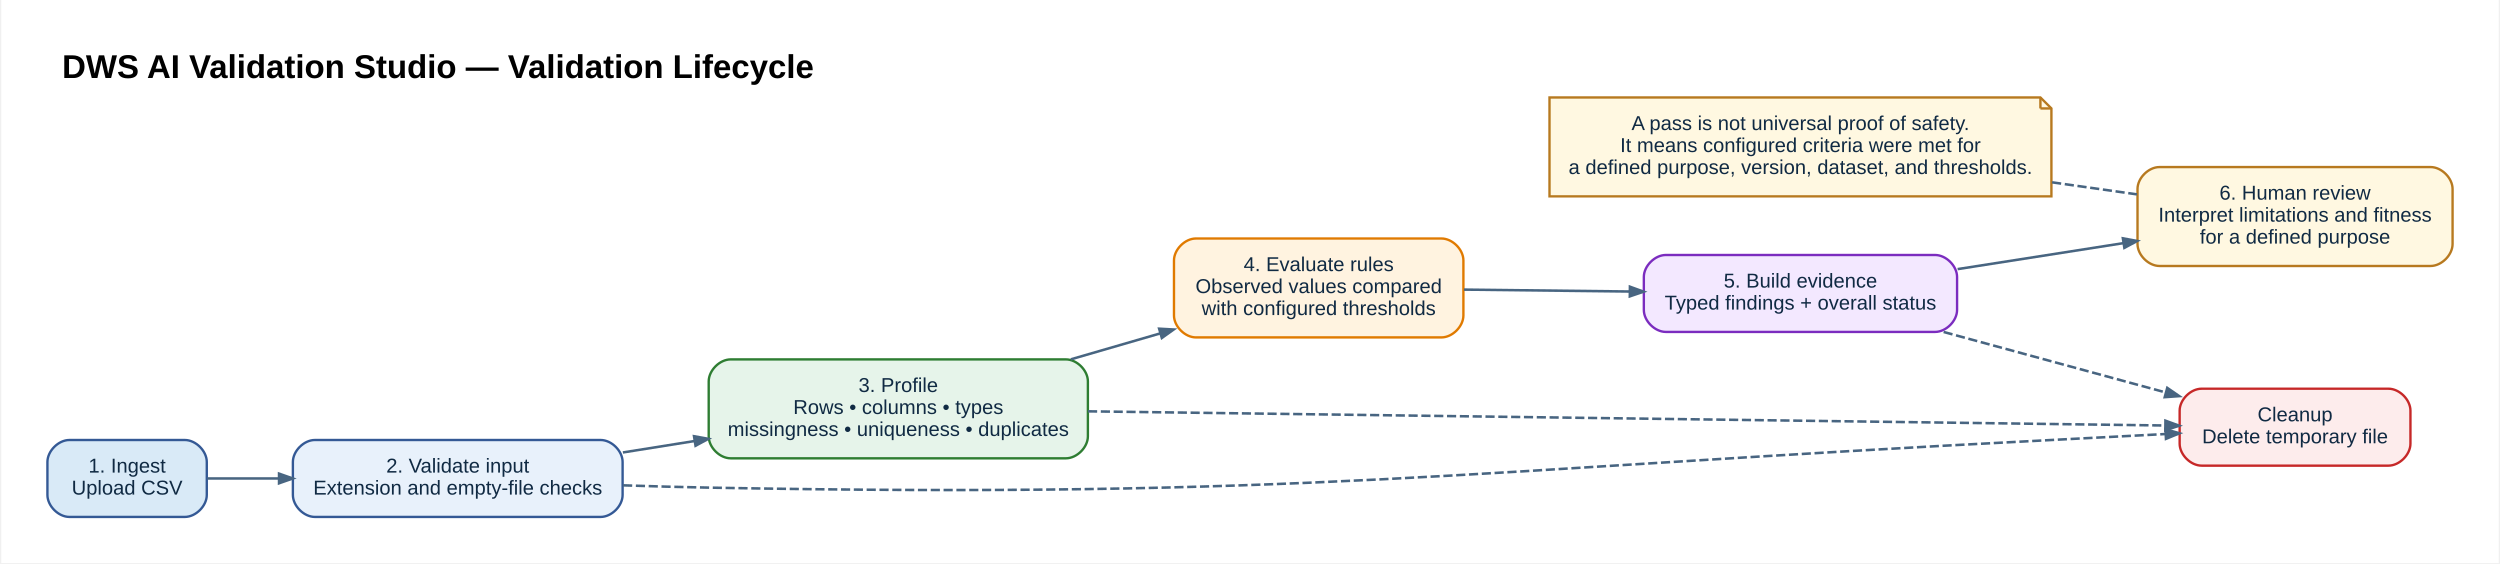
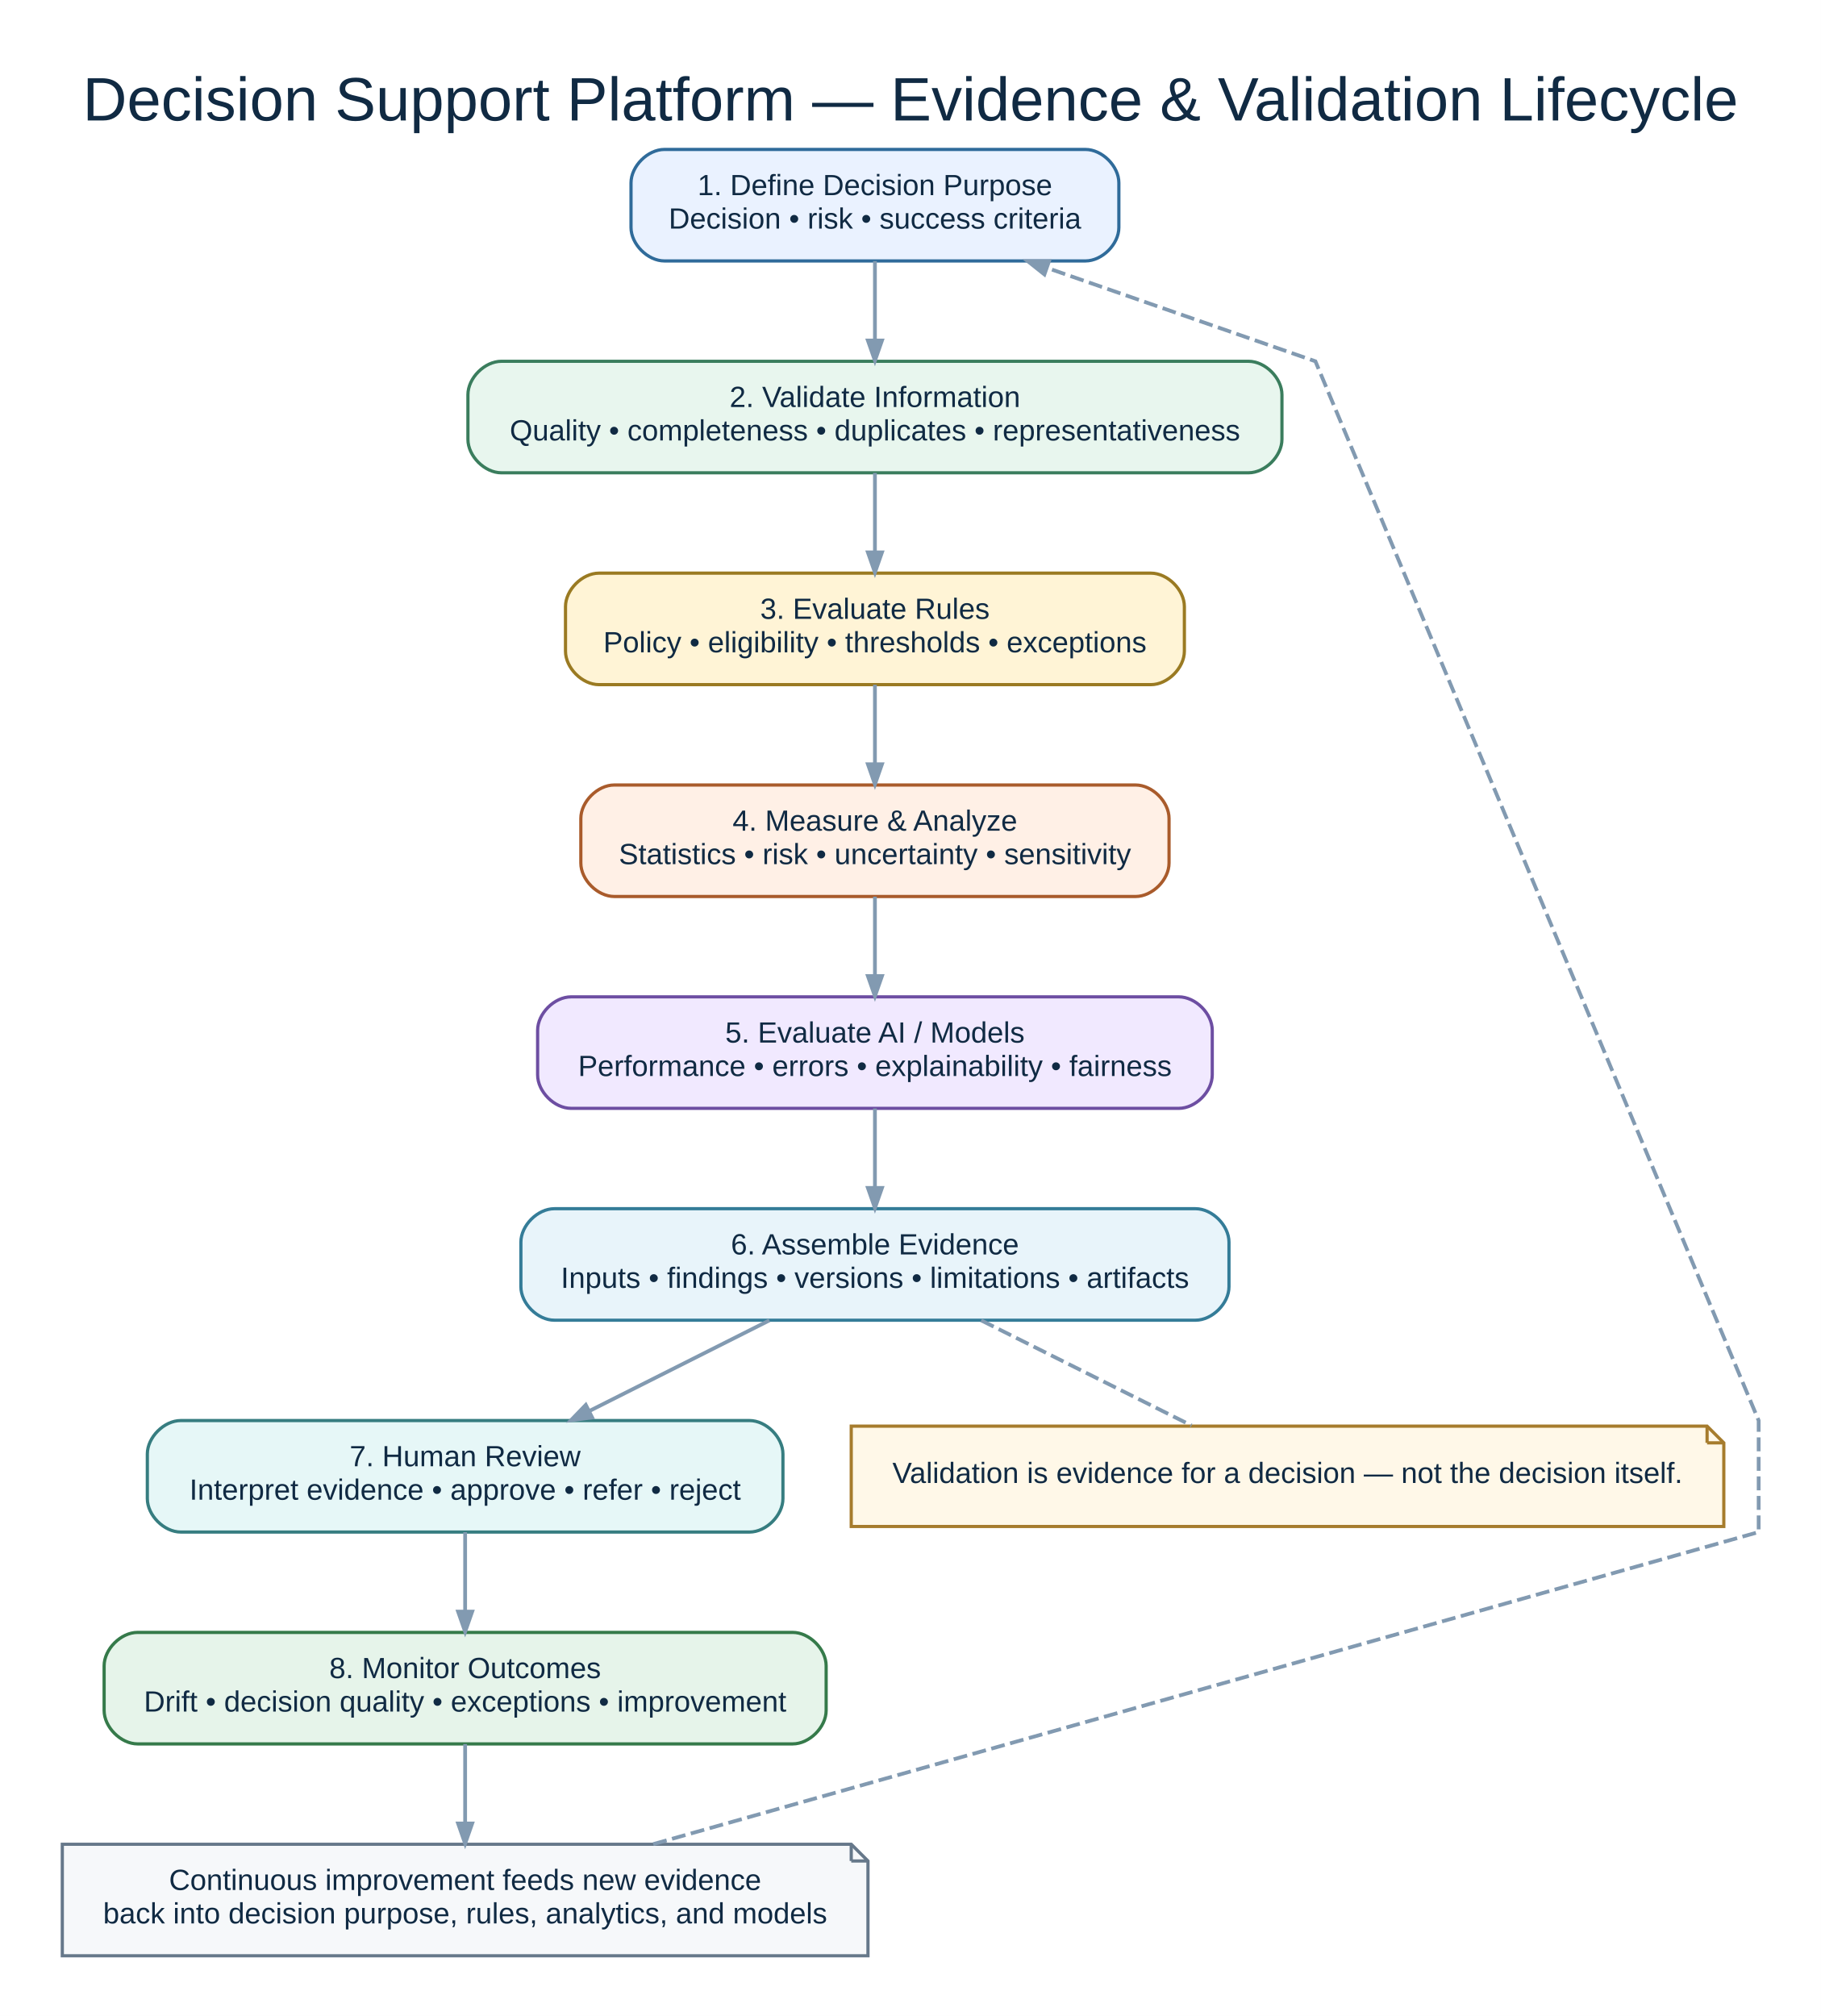
- <svg xmlns="http://www.w3.org/2000/svg" width="1363pt" height="307pt" viewBox="0.00 0.00 1363.40 307.40">
-   <g id="graph0" class="graph" transform="scale(1 1) rotate(0) translate(25.2 282.2)">
-     <polygon fill="white" stroke="transparent" points="-25.2,25.2 -25.2,-282.2 1338.2,-282.2 1338.2,25.2 -25.2,25.2" />
-     <text text-anchor="start" x="8" y="-239.6" font-family="Arial" font-weight="bold" font-size="18.00">DWS AI Validation Studio — Validation Lifecycle</text>
+ <svg xmlns="http://www.w3.org/2000/svg" width="653pt" height="723pt" viewBox="0.00 0.00 653.20 723.20">
+   <g id="graph0" class="graph" transform="scale(1 1) rotate(0) translate(21.6 701.6)">
+     <polygon fill="white" stroke="transparent" points="-21.6,21.6 -21.6,-701.6 631.6,-701.6 631.6,21.6 -21.6,21.6" />
+     <text text-anchor="middle" x="305" y="-658.4" font-family="Arial" font-size="22.00" fill="#102a43">Decision Support Platform — Evidence &amp; Validation Lifecycle</text>
    <g id="node1" class="node">
-       <path fill="#d9eaf7" stroke="#345995" stroke-width="1.3" d="M75,-42C75,-42 12,-42 12,-42 6,-42 0,-36 0,-30 0,-30 0,-12 0,-12 0,-6 6,0 12,0 12,0 75,0 75,0 81,0 87,-6 87,-12 87,-12 87,-30 87,-30 87,-36 81,-42 75,-42" />
-       <text text-anchor="middle" x="43.5" y="-24.2" font-family="Arial" font-size="11.00" fill="#102a43">1. Ingest</text>
-       <text text-anchor="middle" x="43.5" y="-12.2" font-family="Arial" font-size="11.00" fill="#102a43">Upload CSV</text>
+       <path fill="#eaf2ff" stroke="#2f6b9a" stroke-width="1.15" d="M367.75,-648C367.75,-648 216.75,-648 216.75,-648 210.75,-648 204.75,-642 204.75,-636 204.75,-636 204.75,-620 204.75,-620 204.75,-614 210.75,-608 216.75,-608 216.75,-608 367.75,-608 367.75,-608 373.75,-608 379.75,-614 379.75,-620 379.75,-620 379.75,-636 379.75,-636 379.75,-642 373.75,-648 367.75,-648" />
+       <text text-anchor="middle" x="292.25" y="-631.6" font-family="Arial" font-size="10.50" fill="#102a43">1. Define Decision Purpose</text>
+       <text text-anchor="middle" x="292.25" y="-619.6" font-family="Arial" font-size="10.50" fill="#102a43">Decision • risk • success criteria</text>
    </g>
    <g id="node2" class="node">
-       <path fill="#e8f1fb" stroke="#345995" stroke-width="1.3" d="M302,-42C302,-42 146,-42 146,-42 140,-42 134,-36 134,-30 134,-30 134,-12 134,-12 134,-6 140,0 146,0 146,0 302,0 302,0 308,0 314,-6 314,-12 314,-12 314,-30 314,-30 314,-36 308,-42 302,-42" />
-       <text text-anchor="middle" x="224" y="-24.2" font-family="Arial" font-size="11.00" fill="#102a43">2. Validate input</text>
-       <text text-anchor="middle" x="224" y="-12.2" font-family="Arial" font-size="11.00" fill="#102a43">Extension and empty-file checks</text>
+       <path fill="#e8f6ee" stroke="#3a7d5d" stroke-width="1.15" d="M426.25,-572C426.25,-572 158.25,-572 158.25,-572 152.25,-572 146.25,-566 146.25,-560 146.25,-560 146.25,-544 146.25,-544 146.25,-538 152.25,-532 158.25,-532 158.25,-532 426.25,-532 426.25,-532 432.25,-532 438.25,-538 438.25,-544 438.25,-544 438.25,-560 438.25,-560 438.25,-566 432.25,-572 426.25,-572" />
+       <text text-anchor="middle" x="292.25" y="-555.6" font-family="Arial" font-size="10.50" fill="#102a43">2. Validate Information</text>
+       <text text-anchor="middle" x="292.25" y="-543.6" font-family="Arial" font-size="10.50" fill="#102a43">Quality • completeness • duplicates • representativeness</text>
    </g>
    <g id="edge1" class="edge">
-       <path fill="none" stroke="#486581" stroke-width="1.4" d="M87.26,-21C99.18,-21 112.64,-21 126.33,-21" />
-       <polygon fill="#486581" stroke="#486581" stroke-width="1.4" points="126.45,-23.63 133.95,-21 126.45,-18.38 126.45,-23.63" />
+       <path fill="none" stroke="#829ab1" stroke-width="1.35" d="M292.25,-607.94C292.25,-599.29 292.25,-588.92 292.25,-579.52" />
+       <polygon fill="#829ab1" stroke="#829ab1" stroke-width="1.35" points="294.77,-579.45 292.25,-572.25 289.73,-579.45 294.77,-579.45" />
    </g>
    <g id="node3" class="node">
-       <path fill="#e6f4ea" stroke="#2e7d32" stroke-width="1.3" d="M556,-86C556,-86 373,-86 373,-86 367,-86 361,-80 361,-74 361,-74 361,-44 361,-44 361,-38 367,-32 373,-32 373,-32 556,-32 556,-32 562,-32 568,-38 568,-44 568,-44 568,-74 568,-74 568,-80 562,-86 556,-86" />
-       <text text-anchor="middle" x="464.5" y="-68.2" font-family="Arial" font-size="11.00" fill="#102a43">3. Profile</text>
-       <text text-anchor="middle" x="464.5" y="-56.2" font-family="Arial" font-size="11.00" fill="#102a43">Rows • columns • types</text>
-       <text text-anchor="middle" x="464.5" y="-44.2" font-family="Arial" font-size="11.00" fill="#102a43">missingness • uniqueness • duplicates</text>
+       <path fill="#fff4d6" stroke="#9a7a22" stroke-width="1.15" d="M391.25,-496C391.25,-496 193.25,-496 193.25,-496 187.25,-496 181.25,-490 181.25,-484 181.25,-484 181.25,-468 181.25,-468 181.25,-462 187.25,-456 193.25,-456 193.25,-456 391.25,-456 391.25,-456 397.25,-456 403.25,-462 403.25,-468 403.25,-468 403.25,-484 403.25,-484 403.25,-490 397.25,-496 391.25,-496" />
+       <text text-anchor="middle" x="292.25" y="-479.6" font-family="Arial" font-size="10.50" fill="#102a43">3. Evaluate Rules</text>
+       <text text-anchor="middle" x="292.25" y="-467.6" font-family="Arial" font-size="10.50" fill="#102a43">Policy • eligibility • thresholds • exceptions</text>
    </g>
    <g id="edge2" class="edge">
-       <path fill="none" stroke="#486581" stroke-width="1.4" d="M314.15,-35.2C326.87,-37.23 340.08,-39.33 353.14,-41.42" />
-       <polygon fill="#486581" stroke="#486581" stroke-width="1.4" points="352.99,-44.05 360.81,-42.64 353.82,-38.87 352.99,-44.05" />
+       <path fill="none" stroke="#829ab1" stroke-width="1.35" d="M292.25,-531.94C292.25,-523.29 292.25,-512.92 292.25,-503.52" />
+       <polygon fill="#829ab1" stroke="#829ab1" stroke-width="1.35" points="294.77,-503.45 292.25,-496.25 289.73,-503.45 294.77,-503.45" />
+     </g>
+     <g id="node4" class="node">
+       <path fill="#fff0e6" stroke="#a95b2b" stroke-width="1.15" d="M385.75,-420C385.75,-420 198.75,-420 198.75,-420 192.75,-420 186.75,-414 186.75,-408 186.75,-408 186.75,-392 186.75,-392 186.75,-386 192.75,-380 198.75,-380 198.75,-380 385.75,-380 385.75,-380 391.75,-380 397.75,-386 397.75,-392 397.75,-392 397.75,-408 397.75,-408 397.75,-414 391.75,-420 385.75,-420" />
+       <text text-anchor="middle" x="292.25" y="-403.6" font-family="Arial" font-size="10.50" fill="#102a43">4. Measure &amp; Analyze</text>
+       <text text-anchor="middle" x="292.25" y="-391.6" font-family="Arial" font-size="10.50" fill="#102a43">Statistics • risk • uncertainty • sensitivity</text>
+     </g>
+     <g id="edge3" class="edge">
+       <path fill="none" stroke="#829ab1" stroke-width="1.35" d="M292.25,-455.94C292.25,-447.29 292.25,-436.92 292.25,-427.52" />
+       <polygon fill="#829ab1" stroke="#829ab1" stroke-width="1.35" points="294.77,-427.45 292.25,-420.25 289.73,-427.45 294.77,-427.45" />
+     </g>
+     <g id="node5" class="node">
+       <path fill="#f1e9ff" stroke="#6d4ea2" stroke-width="1.15" d="M401.25,-344C401.25,-344 183.25,-344 183.25,-344 177.25,-344 171.25,-338 171.25,-332 171.25,-332 171.25,-316 171.25,-316 171.25,-310 177.25,-304 183.25,-304 183.25,-304 401.25,-304 401.25,-304 407.25,-304 413.25,-310 413.25,-316 413.25,-316 413.25,-332 413.25,-332 413.25,-338 407.25,-344 401.25,-344" />
+       <text text-anchor="middle" x="292.25" y="-327.6" font-family="Arial" font-size="10.50" fill="#102a43">5. Evaluate AI / Models</text>
+       <text text-anchor="middle" x="292.25" y="-315.6" font-family="Arial" font-size="10.50" fill="#102a43">Performance • errors • explainability • fairness</text>
+     </g>
+     <g id="edge4" class="edge">
+       <path fill="none" stroke="#829ab1" stroke-width="1.35" d="M292.25,-379.94C292.25,-371.29 292.25,-360.92 292.25,-351.52" />
+       <polygon fill="#829ab1" stroke="#829ab1" stroke-width="1.35" points="294.77,-351.45 292.25,-344.25 289.73,-351.45 294.77,-351.45" />
+     </g>
+     <g id="node6" class="node">
+       <path fill="#e8f4fa" stroke="#347c98" stroke-width="1.15" d="M407.25,-268C407.25,-268 177.25,-268 177.25,-268 171.25,-268 165.25,-262 165.25,-256 165.25,-256 165.25,-240 165.25,-240 165.25,-234 171.25,-228 177.25,-228 177.25,-228 407.25,-228 407.25,-228 413.25,-228 419.25,-234 419.25,-240 419.25,-240 419.25,-256 419.25,-256 419.25,-262 413.25,-268 407.25,-268" />
+       <text text-anchor="middle" x="292.25" y="-251.6" font-family="Arial" font-size="10.50" fill="#102a43">6. Assemble Evidence</text>
+       <text text-anchor="middle" x="292.25" y="-239.6" font-family="Arial" font-size="10.50" fill="#102a43">Inputs • findings • versions • limitations • artifacts</text>
+     </g>
+     <g id="edge5" class="edge">
+       <path fill="none" stroke="#829ab1" stroke-width="1.35" d="M292.25,-303.94C292.25,-295.29 292.25,-284.92 292.25,-275.52" />
+       <polygon fill="#829ab1" stroke="#829ab1" stroke-width="1.35" points="294.77,-275.45 292.25,-268.25 289.73,-275.45 294.77,-275.45" />
    </g>
    <g id="node7" class="node">
-       <path fill="#fdecec" stroke="#c62828" stroke-width="1.3" d="M1278,-70C1278,-70 1176,-70 1176,-70 1170,-70 1164,-64 1164,-58 1164,-58 1164,-40 1164,-40 1164,-34 1170,-28 1176,-28 1176,-28 1278,-28 1278,-28 1284,-28 1290,-34 1290,-40 1290,-40 1290,-58 1290,-58 1290,-64 1284,-70 1278,-70" />
-       <text text-anchor="middle" x="1227" y="-52.2" font-family="Arial" font-size="11.00" fill="#102a43">Cleanup</text>
-       <text text-anchor="middle" x="1227" y="-40.2" font-family="Arial" font-size="11.00" fill="#102a43">Delete temporary file</text>
+       <path fill="#e6f7f7" stroke="#367d80" stroke-width="1.15" d="M247.25,-192C247.25,-192 43.25,-192 43.25,-192 37.25,-192 31.25,-186 31.25,-180 31.25,-180 31.25,-164 31.25,-164 31.25,-158 37.25,-152 43.25,-152 43.25,-152 247.25,-152 247.25,-152 253.25,-152 259.25,-158 259.25,-164 259.25,-164 259.25,-180 259.25,-180 259.25,-186 253.25,-192 247.25,-192" />
+       <text text-anchor="middle" x="145.25" y="-175.6" font-family="Arial" font-size="10.50" fill="#102a43">7. Human Review</text>
+       <text text-anchor="middle" x="145.25" y="-163.6" font-family="Arial" font-size="10.50" fill="#102a43">Interpret evidence • approve • refer • reject</text>
    </g>
    <g id="edge6" class="edge">
-       <path fill="none" stroke="#486581" stroke-width="1.4" stroke-dasharray="5,2" d="M314.24,-17.25C329.82,-16.73 345.88,-16.28 361,-16 686.93,-10.01 768.44,-25.32 1094,-42 1114.22,-43.04 1136.18,-44.19 1156.28,-45.26" />
-       <polygon fill="#486581" stroke="#486581" stroke-width="1.4" points="1156.26,-47.88 1163.89,-45.66 1156.54,-42.64 1156.26,-47.88" />
+       <path fill="none" stroke="#829ab1" stroke-width="1.35" d="M254.39,-227.94C234.67,-218.01 210.42,-205.81 189.79,-195.42" />
+       <polygon fill="#829ab1" stroke="#829ab1" stroke-width="1.35" points="190.8,-193.11 183.23,-192.12 188.53,-197.61 190.8,-193.11" />
    </g>
-     <g id="node4" class="node">
-       <path fill="#fff3e0" stroke="#e07a00" stroke-width="1.3" d="M761,-152C761,-152 627,-152 627,-152 621,-152 615,-146 615,-140 615,-140 615,-110 615,-110 615,-104 621,-98 627,-98 627,-98 761,-98 761,-98 767,-98 773,-104 773,-110 773,-110 773,-140 773,-140 773,-146 767,-152 761,-152" />
-       <text text-anchor="middle" x="694" y="-134.2" font-family="Arial" font-size="11.00" fill="#102a43">4. Evaluate rules</text>
-       <text text-anchor="middle" x="694" y="-122.2" font-family="Arial" font-size="11.00" fill="#102a43">Observed values compared</text>
-       <text text-anchor="middle" x="694" y="-110.2" font-family="Arial" font-size="11.00" fill="#102a43">with configured thresholds</text>
+     <g id="node10" class="node">
+       <polygon fill="#fff8e8" stroke="#a67c2d" stroke-width="1.15" points="590.75,-190 283.75,-190 283.75,-154 596.75,-154 596.75,-184 590.75,-190" />
+       <polyline fill="none" stroke="#a67c2d" stroke-width="1.15" points="590.75,-190 590.75,-184 " />
+       <polyline fill="none" stroke="#a67c2d" stroke-width="1.15" points="596.75,-184 590.75,-184 " />
+       <text text-anchor="middle" x="440.25" y="-169.6" font-family="Arial" font-size="10.50" fill="#102a43">Validation is evidence for a decision — not the decision itself.</text>
    </g>
-     <g id="edge3" class="edge">
-       <path fill="none" stroke="#486581" stroke-width="1.4" d="M558.69,-86.04C574.86,-90.73 591.61,-95.59 607.57,-100.22" />
-       <polygon fill="#486581" stroke="#486581" stroke-width="1.4" points="606.9,-102.76 614.84,-102.32 608.37,-97.71 606.9,-102.76" />
+     <g id="edge10" class="edge">
+       <path fill="none" stroke="#829ab1" stroke-width="1.35" stroke-dasharray="5,2" d="M330.36,-227.94C353.66,-216.3 383.22,-201.52 405.81,-190.22" />
+     </g>
+     <g id="node8" class="node">
+       <path fill="#e6f4ea" stroke="#357a4a" stroke-width="1.15" d="M262.75,-116C262.75,-116 27.75,-116 27.75,-116 21.75,-116 15.75,-110 15.75,-104 15.75,-104 15.75,-88 15.75,-88 15.75,-82 21.75,-76 27.75,-76 27.75,-76 262.75,-76 262.75,-76 268.75,-76 274.75,-82 274.75,-88 274.75,-88 274.75,-104 274.75,-104 274.75,-110 268.75,-116 262.75,-116" />
+       <text text-anchor="middle" x="145.25" y="-99.6" font-family="Arial" font-size="10.50" fill="#102a43">8. Monitor Outcomes</text>
+       <text text-anchor="middle" x="145.25" y="-87.6" font-family="Arial" font-size="10.50" fill="#102a43">Drift • decision quality • exceptions • improvement</text>
    </g>
    <g id="edge7" class="edge">
-       <path fill="none" stroke="#486581" stroke-width="1.4" stroke-dasharray="5,2" d="M568.06,-57.65C725.08,-55.59 1021.01,-51.7 1155.86,-49.92" />
-       <polygon fill="#486581" stroke="#486581" stroke-width="1.4" points="1156.25,-52.54 1163.72,-49.82 1156.19,-47.29 1156.25,-52.54" />
+       <path fill="none" stroke="#829ab1" stroke-width="1.35" d="M145.25,-151.94C145.25,-143.29 145.25,-132.92 145.25,-123.52" />
+       <polygon fill="#829ab1" stroke="#829ab1" stroke-width="1.35" points="147.77,-123.45 145.25,-116.25 142.73,-123.45 147.77,-123.45" />
    </g>
-     <g id="node5" class="node">
-       <path fill="#f3e8ff" stroke="#7b2cbf" stroke-width="1.3" d="M1030.5,-143C1030.5,-143 883.5,-143 883.5,-143 877.5,-143 871.5,-137 871.5,-131 871.5,-131 871.5,-113 871.5,-113 871.5,-107 877.5,-101 883.5,-101 883.5,-101 1030.5,-101 1030.5,-101 1036.5,-101 1042.5,-107 1042.5,-113 1042.5,-113 1042.5,-131 1042.5,-131 1042.5,-137 1036.5,-143 1030.5,-143" />
-       <text text-anchor="middle" x="957" y="-125.2" font-family="Arial" font-size="11.00" fill="#102a43">5. Build evidence</text>
-       <text text-anchor="middle" x="957" y="-113.2" font-family="Arial" font-size="11.00" fill="#102a43">Typed findings + overall status</text>
-     </g>
-     <g id="edge4" class="edge">
-       <path fill="none" stroke="#486581" stroke-width="1.4" d="M773.31,-124.1C801.7,-123.77 834.04,-123.4 863.54,-123.06" />
-       <polygon fill="#486581" stroke="#486581" stroke-width="1.4" points="863.91,-125.68 871.38,-122.97 863.85,-120.43 863.91,-125.68" />
-     </g>
-     <g id="node6" class="node">
-       <path fill="#fff8e1" stroke="#b7791f" stroke-width="1.3" d="M1301,-191C1301,-191 1153,-191 1153,-191 1147,-191 1141,-185 1141,-179 1141,-179 1141,-149 1141,-149 1141,-143 1147,-137 1153,-137 1153,-137 1301,-137 1301,-137 1307,-137 1313,-143 1313,-149 1313,-149 1313,-179 1313,-179 1313,-185 1307,-191 1301,-191" />
-       <text text-anchor="middle" x="1227" y="-173.2" font-family="Arial" font-size="11.00" fill="#102a43">6. Human review</text>
-       <text text-anchor="middle" x="1227" y="-161.2" font-family="Arial" font-size="11.00" fill="#102a43">Interpret limitations and fitness</text>
-       <text text-anchor="middle" x="1227" y="-149.2" font-family="Arial" font-size="11.00" fill="#102a43">for a defined purpose</text>
-     </g>
-     <g id="edge5" class="edge">
-       <path fill="none" stroke="#486581" stroke-width="1.4" d="M1042.8,-135.29C1071.64,-139.81 1104.01,-144.88 1133.42,-149.49" />
-       <polygon fill="#486581" stroke="#486581" stroke-width="1.4" points="1133.02,-152.09 1140.83,-150.65 1133.83,-146.9 1133.02,-152.09" />
+     <g id="node9" class="node">
+       <polygon fill="#f6f8fa" stroke="#66788a" stroke-width="1.15" points="283.75,-40 0.75,-40 0.75,0 289.75,0 289.75,-34 283.75,-40" />
+       <polyline fill="none" stroke="#66788a" stroke-width="1.15" points="283.75,-40 283.75,-34 " />
+       <polyline fill="none" stroke="#66788a" stroke-width="1.15" points="289.75,-34 283.75,-34 " />
+       <text text-anchor="middle" x="145.25" y="-23.6" font-family="Arial" font-size="10.50" fill="#102a43">Continuous improvement feeds new evidence</text>
+       <text text-anchor="middle" x="145.25" y="-11.6" font-family="Arial" font-size="10.50" fill="#102a43">back into decision purpose, rules, analytics, and models</text>
    </g>
    <g id="edge8" class="edge">
-       <path fill="none" stroke="#486581" stroke-width="1.4" stroke-dasharray="5,2" d="M1035.16,-100.98C1073.43,-90.56 1119.29,-78.07 1156.47,-67.94" />
-       <polygon fill="#486581" stroke="#486581" stroke-width="1.4" points="1157.24,-70.45 1163.78,-65.95 1155.86,-65.39 1157.24,-70.45" />
-     </g>
-     <g id="node8" class="node">
-       <polygon fill="#fff8e1" stroke="#b7791f" stroke-width="1.3" points="1088,-229 820,-229 820,-175 1094,-175 1094,-223 1088,-229" />
-       <polyline fill="none" stroke="#b7791f" stroke-width="1.3" points="1088,-229 1088,-223 " />
-       <polyline fill="none" stroke="#b7791f" stroke-width="1.3" points="1094,-223 1088,-223 " />
-       <text text-anchor="middle" x="957" y="-211.2" font-family="Arial" font-size="11.00" fill="#102a43">A pass is not universal proof of safety.</text>
-       <text text-anchor="middle" x="957" y="-199.2" font-family="Arial" font-size="11.00" fill="#102a43">It means configured criteria were met for</text>
-       <text text-anchor="middle" x="957" y="-187.2" font-family="Arial" font-size="11.00" fill="#102a43">a defined purpose, version, dataset, and thresholds.</text>
+       <path fill="none" stroke="#829ab1" stroke-width="1.35" d="M145.25,-75.94C145.25,-67.29 145.25,-56.92 145.25,-47.52" />
+       <polygon fill="#829ab1" stroke="#829ab1" stroke-width="1.35" points="147.77,-47.45 145.25,-40.25 142.73,-47.45 147.77,-47.45" />
    </g>
    <g id="edge9" class="edge">
-       <path fill="none" stroke="#486581" stroke-width="1.4" stroke-dasharray="5,2" d="M1094.36,-182.67C1110.13,-180.43 1125.86,-178.2 1140.68,-176.1" />
+       <path fill="none" stroke="#829ab1" stroke-width="1.35" stroke-dasharray="5,2" d="M212.72,-40.05C341.41,-76.38 609.25,-152 609.25,-152 609.25,-152 609.25,-192 609.25,-192 609.25,-192 450.25,-572 450.25,-572 450.25,-572 398.4,-590.05 354.1,-605.47" />
+       <polygon fill="#829ab1" stroke="#829ab1" stroke-width="1.35" points="353.04,-603.17 347.07,-607.92 354.7,-607.93 353.04,-603.17" />
    </g>
  </g>
</svg>
